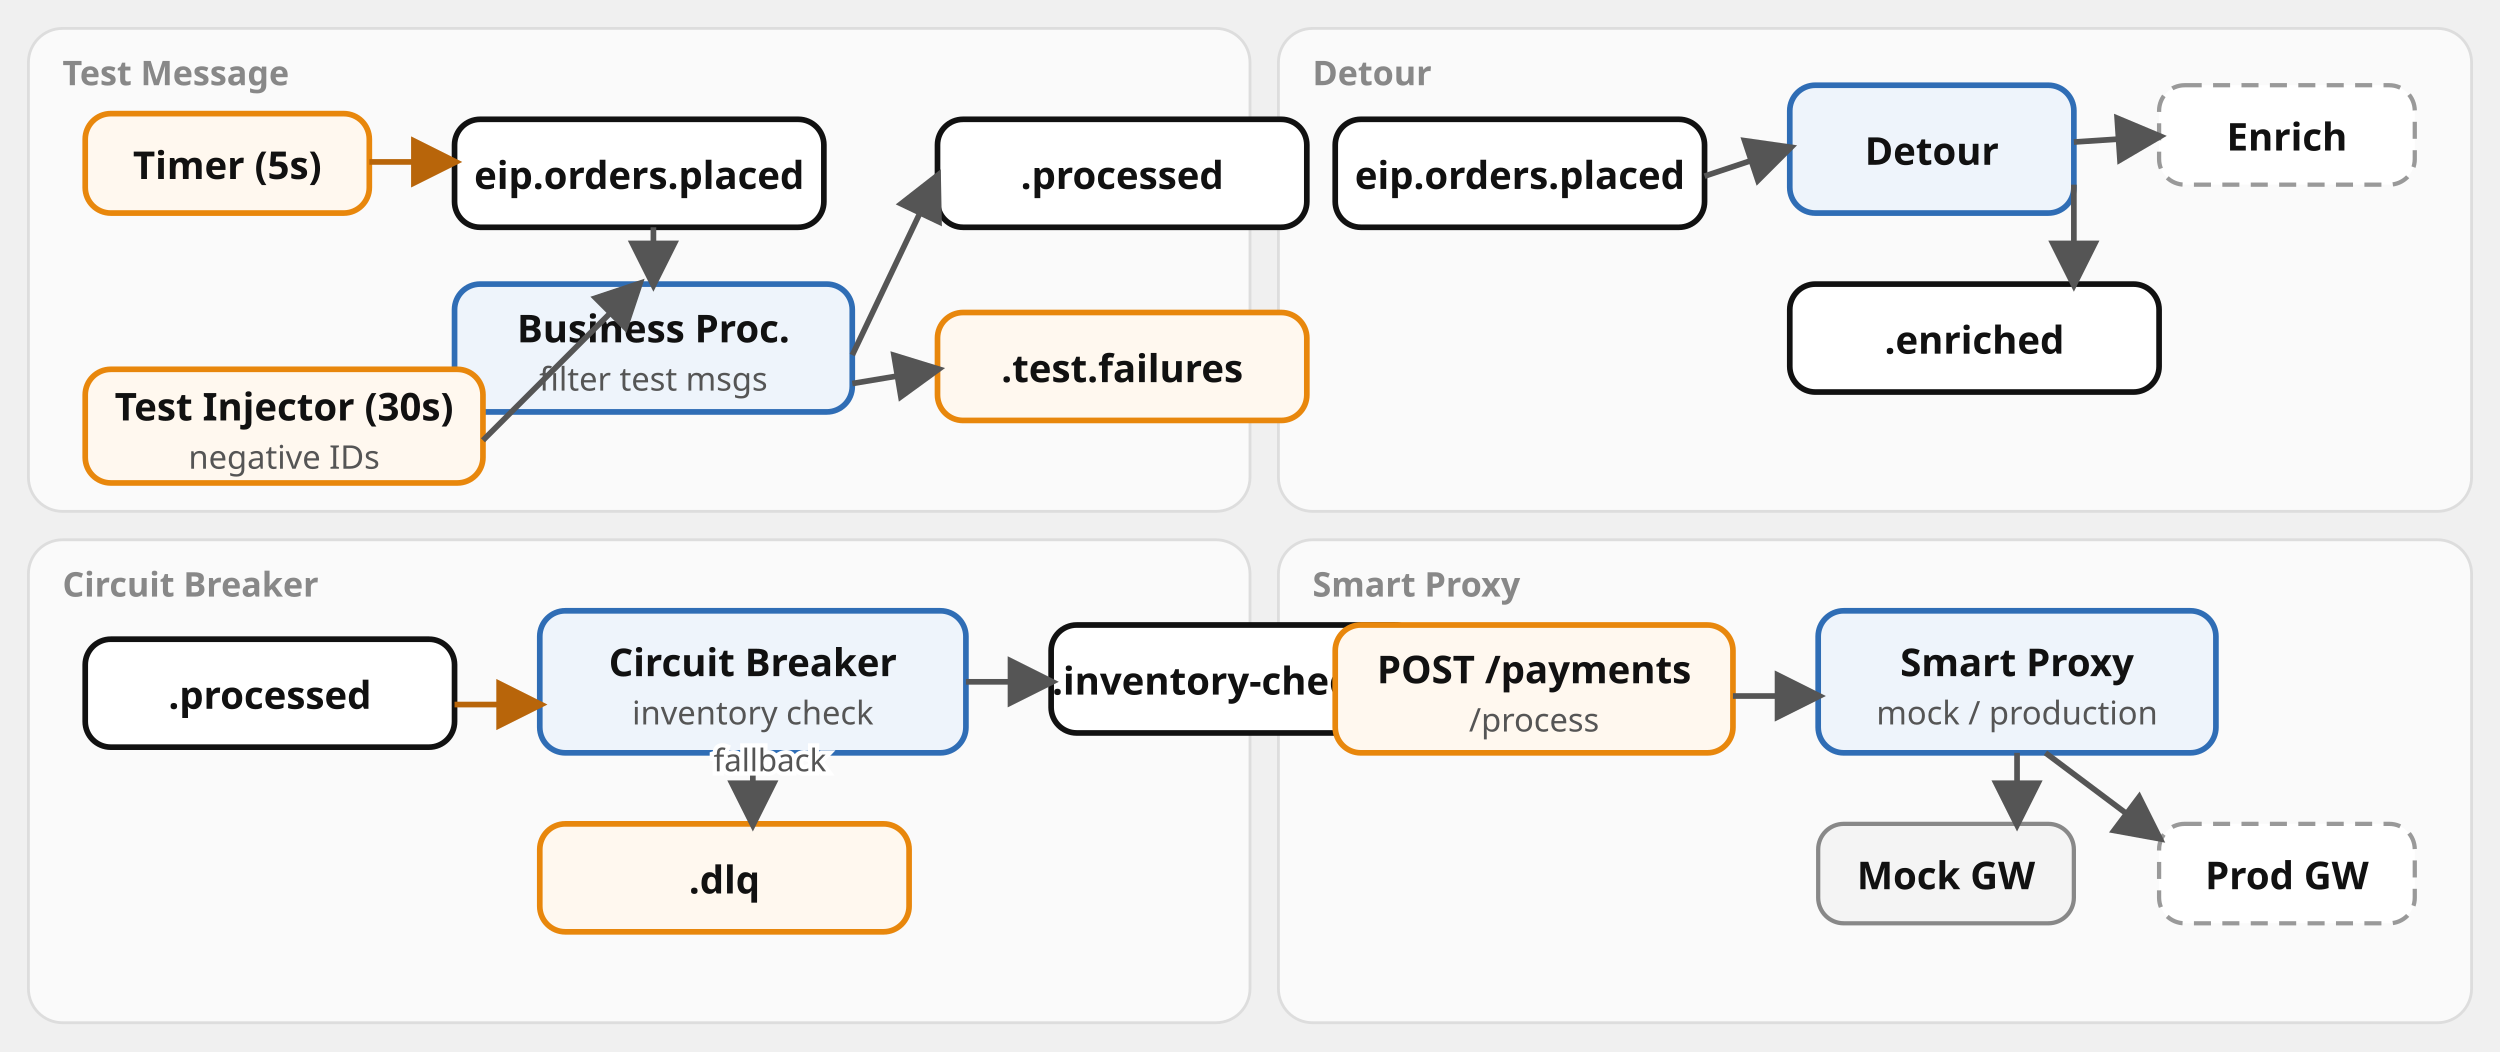
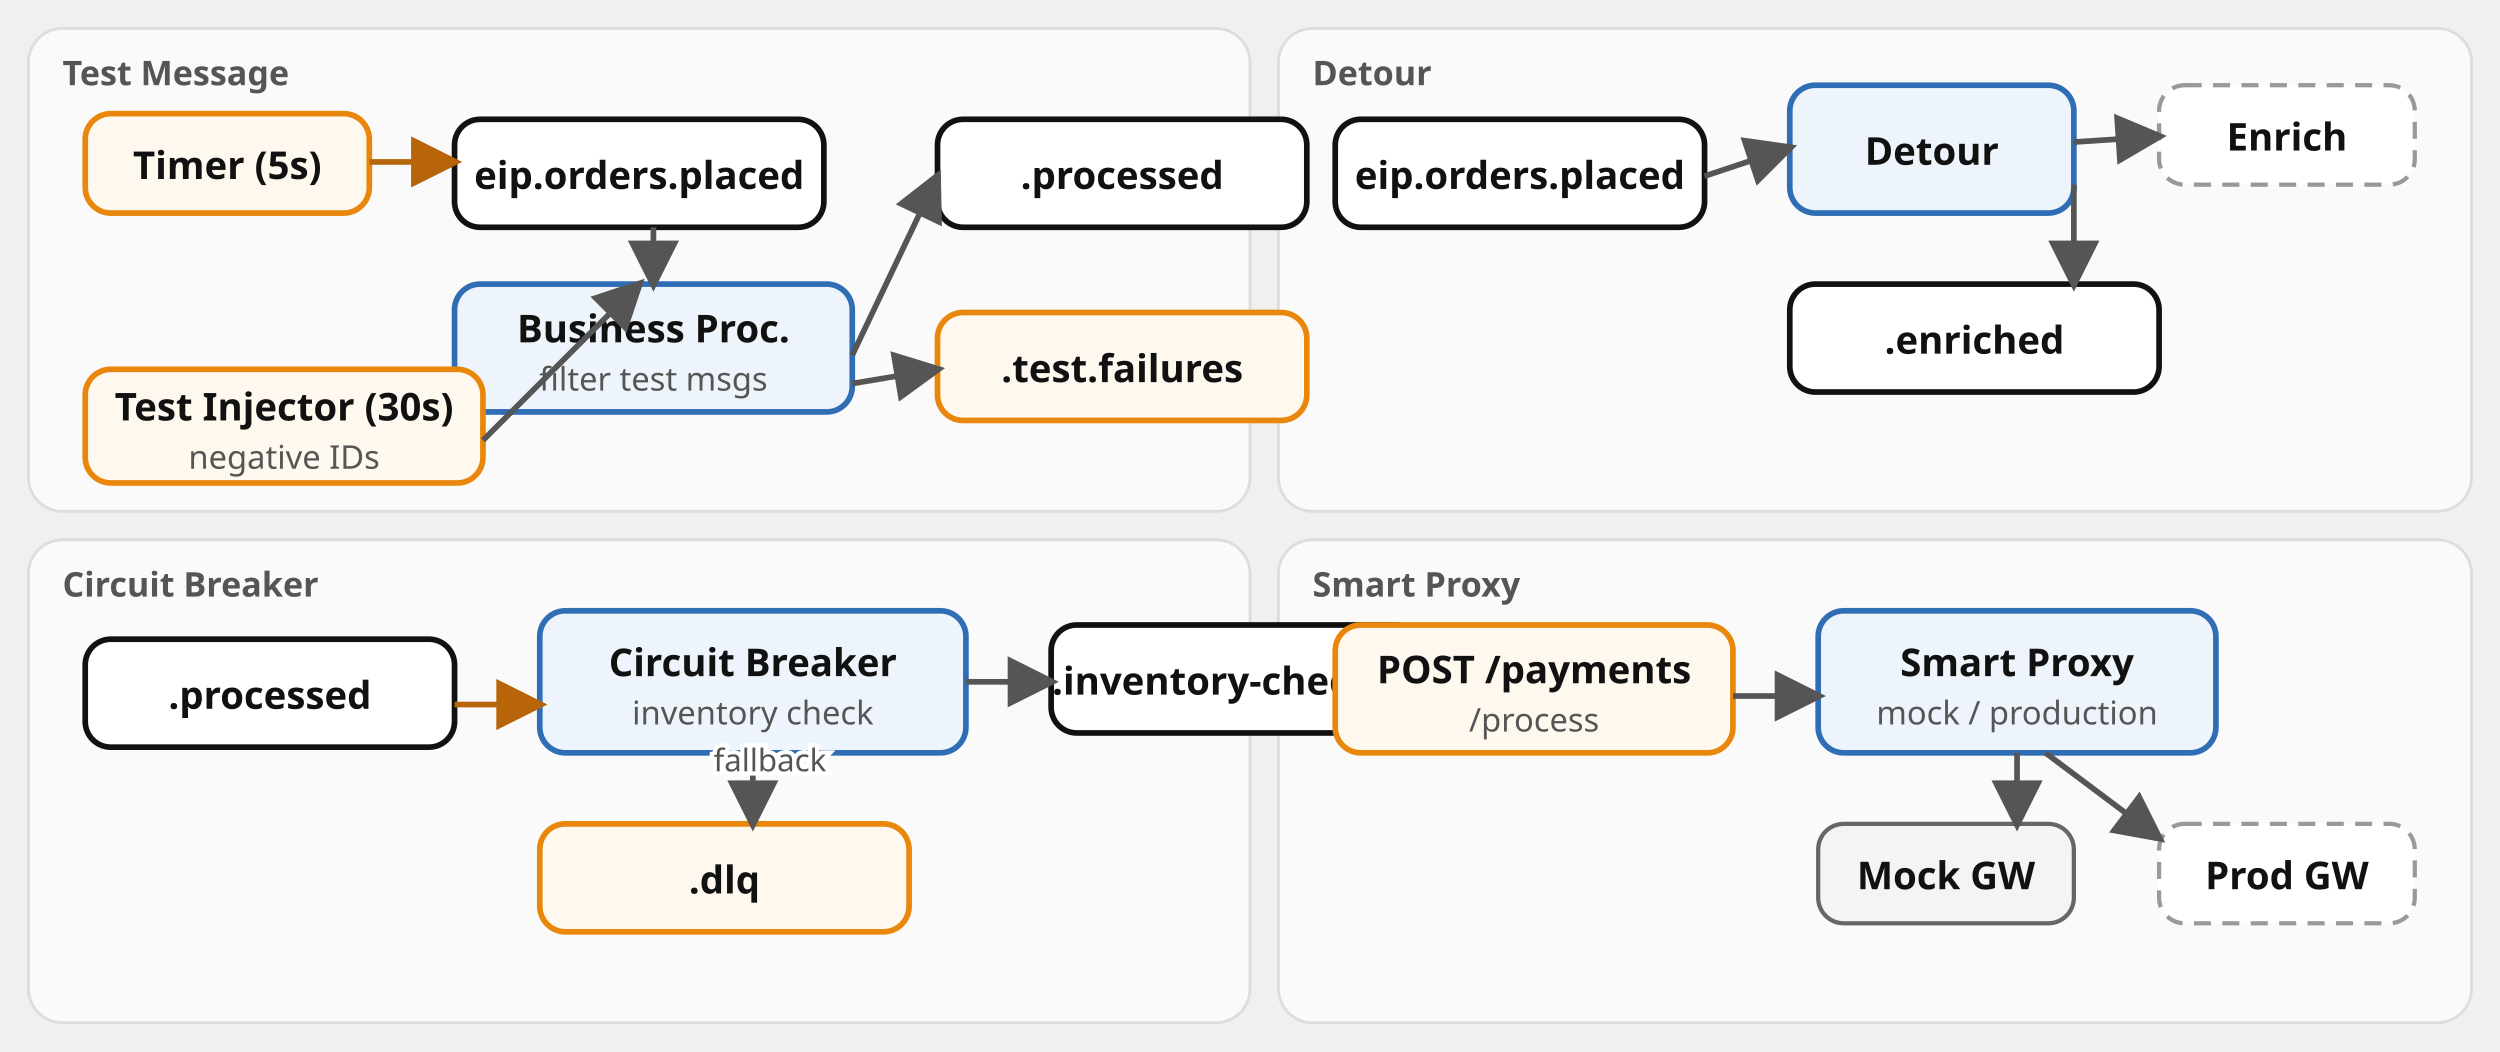
<svg xmlns="http://www.w3.org/2000/svg" viewBox="0 0 880 370" font-family="'Red Hat Text', system-ui, sans-serif" role="img">
  <defs>
    <marker id="a" viewBox="0 0 10 10" refX="8.5" refY="5" markerWidth="9" markerHeight="9" orient="auto-start-reverse">
      <path d="M0,0 L10,5 L0,10 z" fill="#555" />
    </marker>
    <marker id="am" viewBox="0 0 10 10" refX="8.5" refY="5" markerWidth="9" markerHeight="9" orient="auto-start-reverse">
      <path d="M0,0 L10,5 L0,10 z" fill="#b8650a" />
    </marker>
  </defs>
  <rect x="10" y="10" width="430" height="170" rx="12" fill="#fafafa" stroke="#ddd" />
-   <text x="22" y="30" font-size="12" font-weight="700" fill="#888">Test Message</text>
+   <text x="22" y="30" font-size="12" font-weight="700" fill="#555555">Test Message</text>
  <rect x="450" y="10" width="420" height="170" rx="12" fill="#fafafa" stroke="#ddd" />
-   <text x="462" y="30" font-size="12" font-weight="700" fill="#888">Detour</text>
+   <text x="462" y="30" font-size="12" font-weight="700" fill="#555555">Detour</text>
  <rect x="10" y="190" width="430" height="170" rx="12" fill="#fafafa" stroke="#ddd" />
-   <text x="22" y="210" font-size="12" font-weight="700" fill="#888">Circuit Breaker</text>
+   <text x="22" y="210" font-size="12" font-weight="700" fill="#555555">Circuit Breaker</text>
  <rect x="450" y="190" width="420" height="170" rx="12" fill="#fafafa" stroke="#ddd" />
-   <text x="462" y="210" font-size="12" font-weight="700" fill="#888">Smart Proxy</text>
+   <text x="462" y="210" font-size="12" font-weight="700" fill="#555555">Smart Proxy</text>
  <rect x="30" y="40" width="100" height="35" rx="9" fill="#fff8ef" stroke="#e8870c" stroke-width="2" />
  <text x="80.0" y="63.0" font-size="13.5" font-weight="700" fill="#111111" text-anchor="middle">Timer (5s)</text>
  <rect x="160" y="42" width="130" height="38" rx="9" fill="#ffffff" stroke="#111111" stroke-width="2" />
  <text x="225.0" y="66.5" font-size="13.5" font-weight="700" fill="#111111" text-anchor="middle">eip.orders.placed</text>
  <rect x="160" y="100" width="140" height="45" rx="9" fill="#eef4fb" stroke="#2f6db5" stroke-width="2" />
  <text x="230.0" y="120.5" font-size="13.5" font-weight="700" fill="#111111" text-anchor="middle">Business Proc.</text>
  <text x="230.0" y="137.5" font-size="11.5" fill="#555555" text-anchor="middle">filter test msgs</text>
  <rect x="330" y="42" width="130" height="38" rx="9" fill="#ffffff" stroke="#111111" stroke-width="2" />
  <text x="395.0" y="66.5" font-size="13.5" font-weight="700" fill="#111111" text-anchor="middle">.processed</text>
  <rect x="330" y="110" width="130" height="38" rx="9" fill="#fff8ef" stroke="#e8870c" stroke-width="2" />
  <text x="395.0" y="134.5" font-size="13.5" font-weight="700" fill="#111111" text-anchor="middle">.test.failures</text>
  <rect x="30" y="130" width="140" height="40" rx="9" fill="#fff8ef" stroke="#e8870c" stroke-width="2" />
  <text x="100.0" y="148.0" font-size="13.5" font-weight="700" fill="#111111" text-anchor="middle">Test Injector (30s)</text>
  <text x="100.0" y="165.0" font-size="11.5" fill="#555555" text-anchor="middle">negative IDs</text>
  <rect x="470" y="42" width="130" height="38" rx="9" fill="#ffffff" stroke="#111111" stroke-width="2" />
  <text x="535.0" y="66.5" font-size="13.5" font-weight="700" fill="#111111" text-anchor="middle">eip.orders.placed</text>
  <rect x="630" y="30" width="100" height="45" rx="9" fill="#eef4fb" stroke="#2f6db5" stroke-width="2" />
  <text x="680.0" y="58.0" font-size="13.5" font-weight="700" fill="#111111" text-anchor="middle">Detour</text>
  <rect x="760" y="30" width="90" height="35" rx="9" fill="#ffffff" stroke="#999999" stroke-width="1.5" stroke-dasharray="6 4" />
  <text x="805.0" y="53.0" font-size="13.5" font-weight="700" fill="#111111" text-anchor="middle">Enrich</text>
  <rect x="630" y="100" width="130" height="38" rx="9" fill="#ffffff" stroke="#111111" stroke-width="2" />
  <text x="695.0" y="124.5" font-size="13.5" font-weight="700" fill="#111111" text-anchor="middle">.enriched</text>
  <rect x="30" y="225" width="130" height="38" rx="9" fill="#ffffff" stroke="#111111" stroke-width="2" />
  <text x="95.0" y="249.5" font-size="13.5" font-weight="700" fill="#111111" text-anchor="middle">.processed</text>
  <rect x="190" y="215" width="150" height="50" rx="9" fill="#eef4fb" stroke="#2f6db5" stroke-width="2" />
  <text x="265.0" y="238.0" font-size="13.5" font-weight="700" fill="#111111" text-anchor="middle">Circuit Breaker</text>
  <text x="265.0" y="255.0" font-size="11.5" fill="#555555" text-anchor="middle">inventory check</text>
  <rect x="370" y="220" width="130" height="38" rx="9" fill="#ffffff" stroke="#111111" stroke-width="2" />
  <text x="435.0" y="244.5" font-size="13.5" font-weight="700" fill="#111111" text-anchor="middle">.inventory-checked</text>
  <rect x="190" y="290" width="130" height="38" rx="9" fill="#fff8ef" stroke="#e8870c" stroke-width="2" />
  <text x="255.0" y="314.5" font-size="13.5" font-weight="700" fill="#111111" text-anchor="middle">.dlq</text>
  <rect x="470" y="220" width="140" height="45" rx="9" fill="#fff8ef" stroke="#e8870c" stroke-width="2" />
  <text x="540.0" y="240.5" font-size="13.5" font-weight="700" fill="#111111" text-anchor="middle">POST /payments</text>
  <text x="540.0" y="257.5" font-size="11.5" fill="#555555" text-anchor="middle">/process</text>
  <rect x="640" y="215" width="140" height="50" rx="9" fill="#eef4fb" stroke="#2f6db5" stroke-width="2" />
  <text x="710.0" y="238.0" font-size="13.5" font-weight="700" fill="#111111" text-anchor="middle">Smart Proxy</text>
  <text x="710.0" y="255.0" font-size="11.5" fill="#555555" text-anchor="middle">mock / production</text>
-   <rect x="640" y="290" width="90" height="35" rx="9" fill="#f4f4f4" stroke="#888888" stroke-width="1.5" />
+   <rect x="640" y="290" width="90" height="35" rx="9" fill="#f4f4f4" stroke="#666666" stroke-width="1.5" />
  <text x="685.0" y="313.0" font-size="13.5" font-weight="700" fill="#111111" text-anchor="middle">Mock GW</text>
  <rect x="760" y="290" width="90" height="35" rx="9" fill="#ffffff" stroke="#999999" stroke-width="1.5" stroke-dasharray="6 4" />
  <text x="805.0" y="313.0" font-size="13.5" font-weight="700" fill="#111111" text-anchor="middle">Prod GW</text>
  <path d="M130,57 L160,57" fill="none" stroke="#b8650a" stroke-width="2" marker-end="url(#am)" />
  <path d="M230,80 L230,100" fill="none" stroke="#555" stroke-width="2" marker-end="url(#a)" />
  <path d="M300,125 L330,62" fill="none" stroke="#555" stroke-width="2" marker-end="url(#a)" />
  <path d="M300,135 L330,130" fill="none" stroke="#555" stroke-width="2" marker-end="url(#a)" />
  <path d="M170,155 L225,100" fill="none" stroke="#555" stroke-width="2" marker-end="url(#a)" />
  <path d="M600,62 L630,52" fill="none" stroke="#555" stroke-width="2" marker-end="url(#a)" />
  <path d="M730,50 L760,48" fill="none" stroke="#555" stroke-width="2" marker-end="url(#a)" />
  <path d="M730,65 L730,100" fill="none" stroke="#555" stroke-width="2" marker-end="url(#a)" />
  <path d="M160,248 L190,248" fill="none" stroke="#b8650a" stroke-width="2" marker-end="url(#am)" />
  <path d="M340,240 L370,240" fill="none" stroke="#555" stroke-width="2" marker-end="url(#a)" />
  <path d="M265,265 L265,290" fill="none" stroke="#555" stroke-width="2" marker-end="url(#a)" />
  <text x="271.0" y="271.5" font-size="11" fill="#ffffff" stroke="#ffffff" stroke-width="3" paint-order="stroke" text-anchor="middle">fallback</text>
  <text x="271.0" y="271.5" font-size="11" fill="#555" text-anchor="middle">fallback</text>
  <path d="M610,245 L640,245" fill="none" stroke="#555" stroke-width="2" marker-end="url(#a)" />
  <path d="M710,265 L710,290" fill="none" stroke="#555" stroke-width="2" marker-end="url(#a)" />
  <path d="M720,265 L760,295" fill="none" stroke="#555" stroke-width="2" marker-end="url(#a)" />
</svg>
